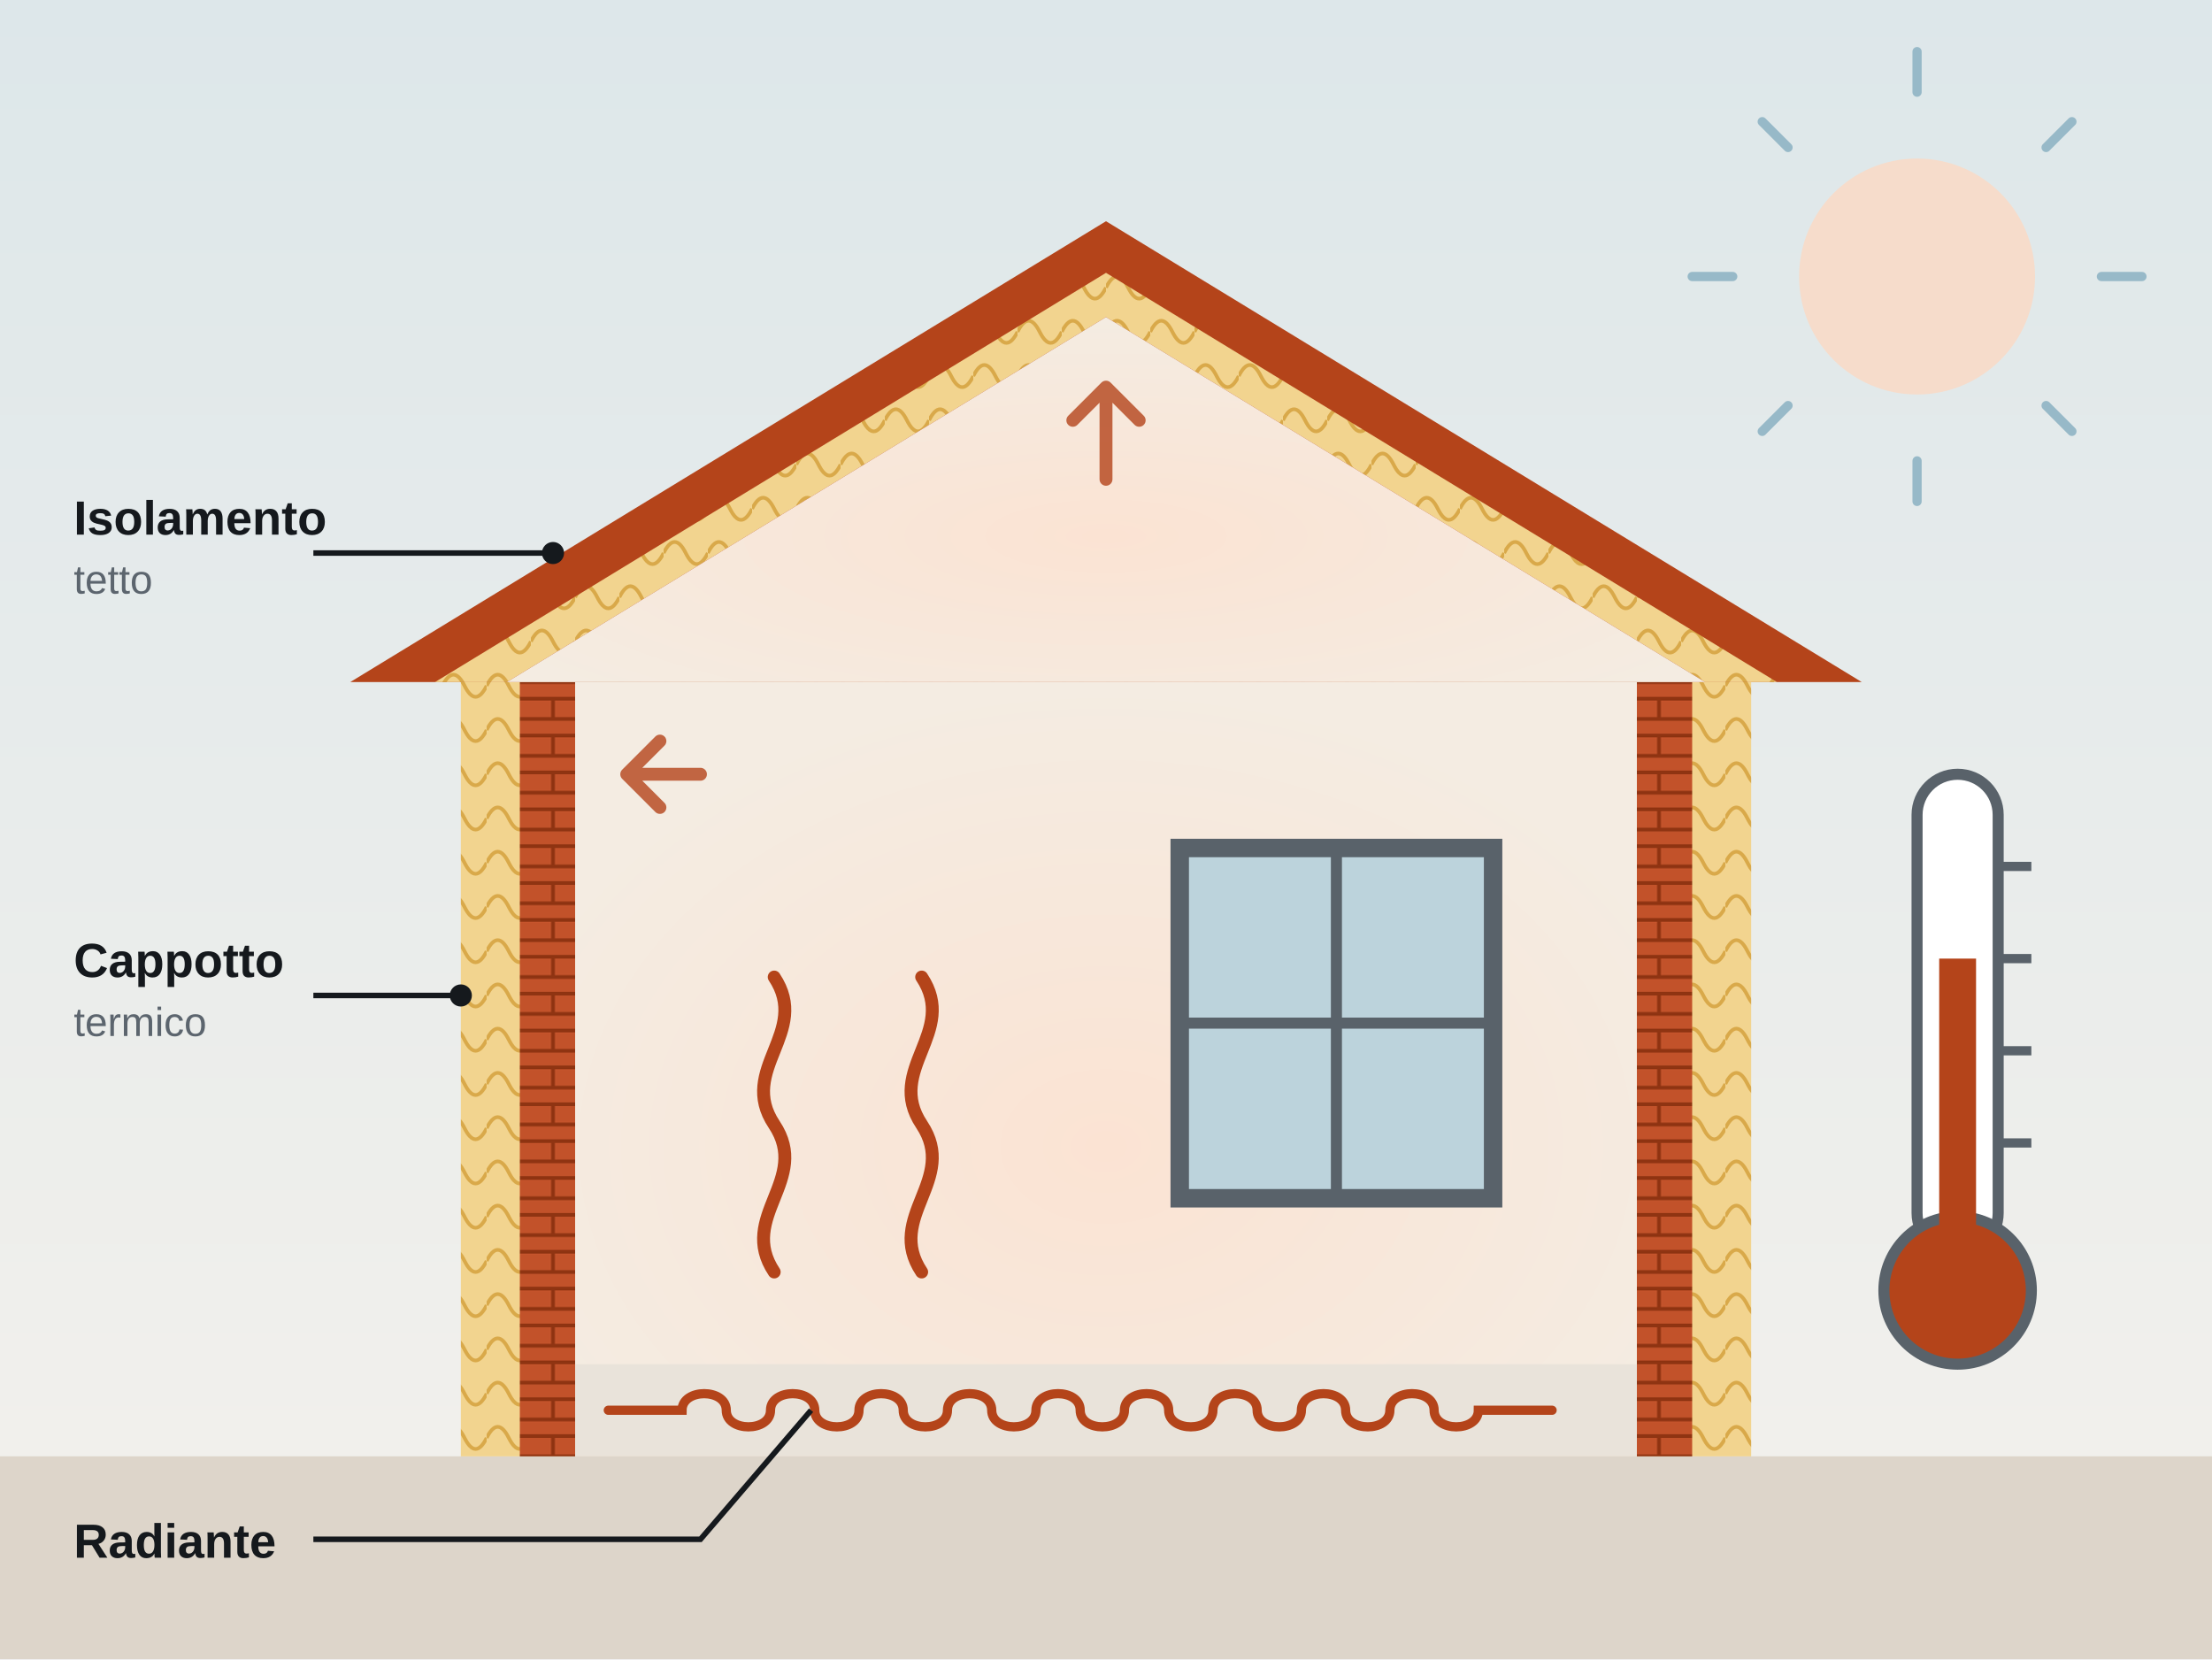
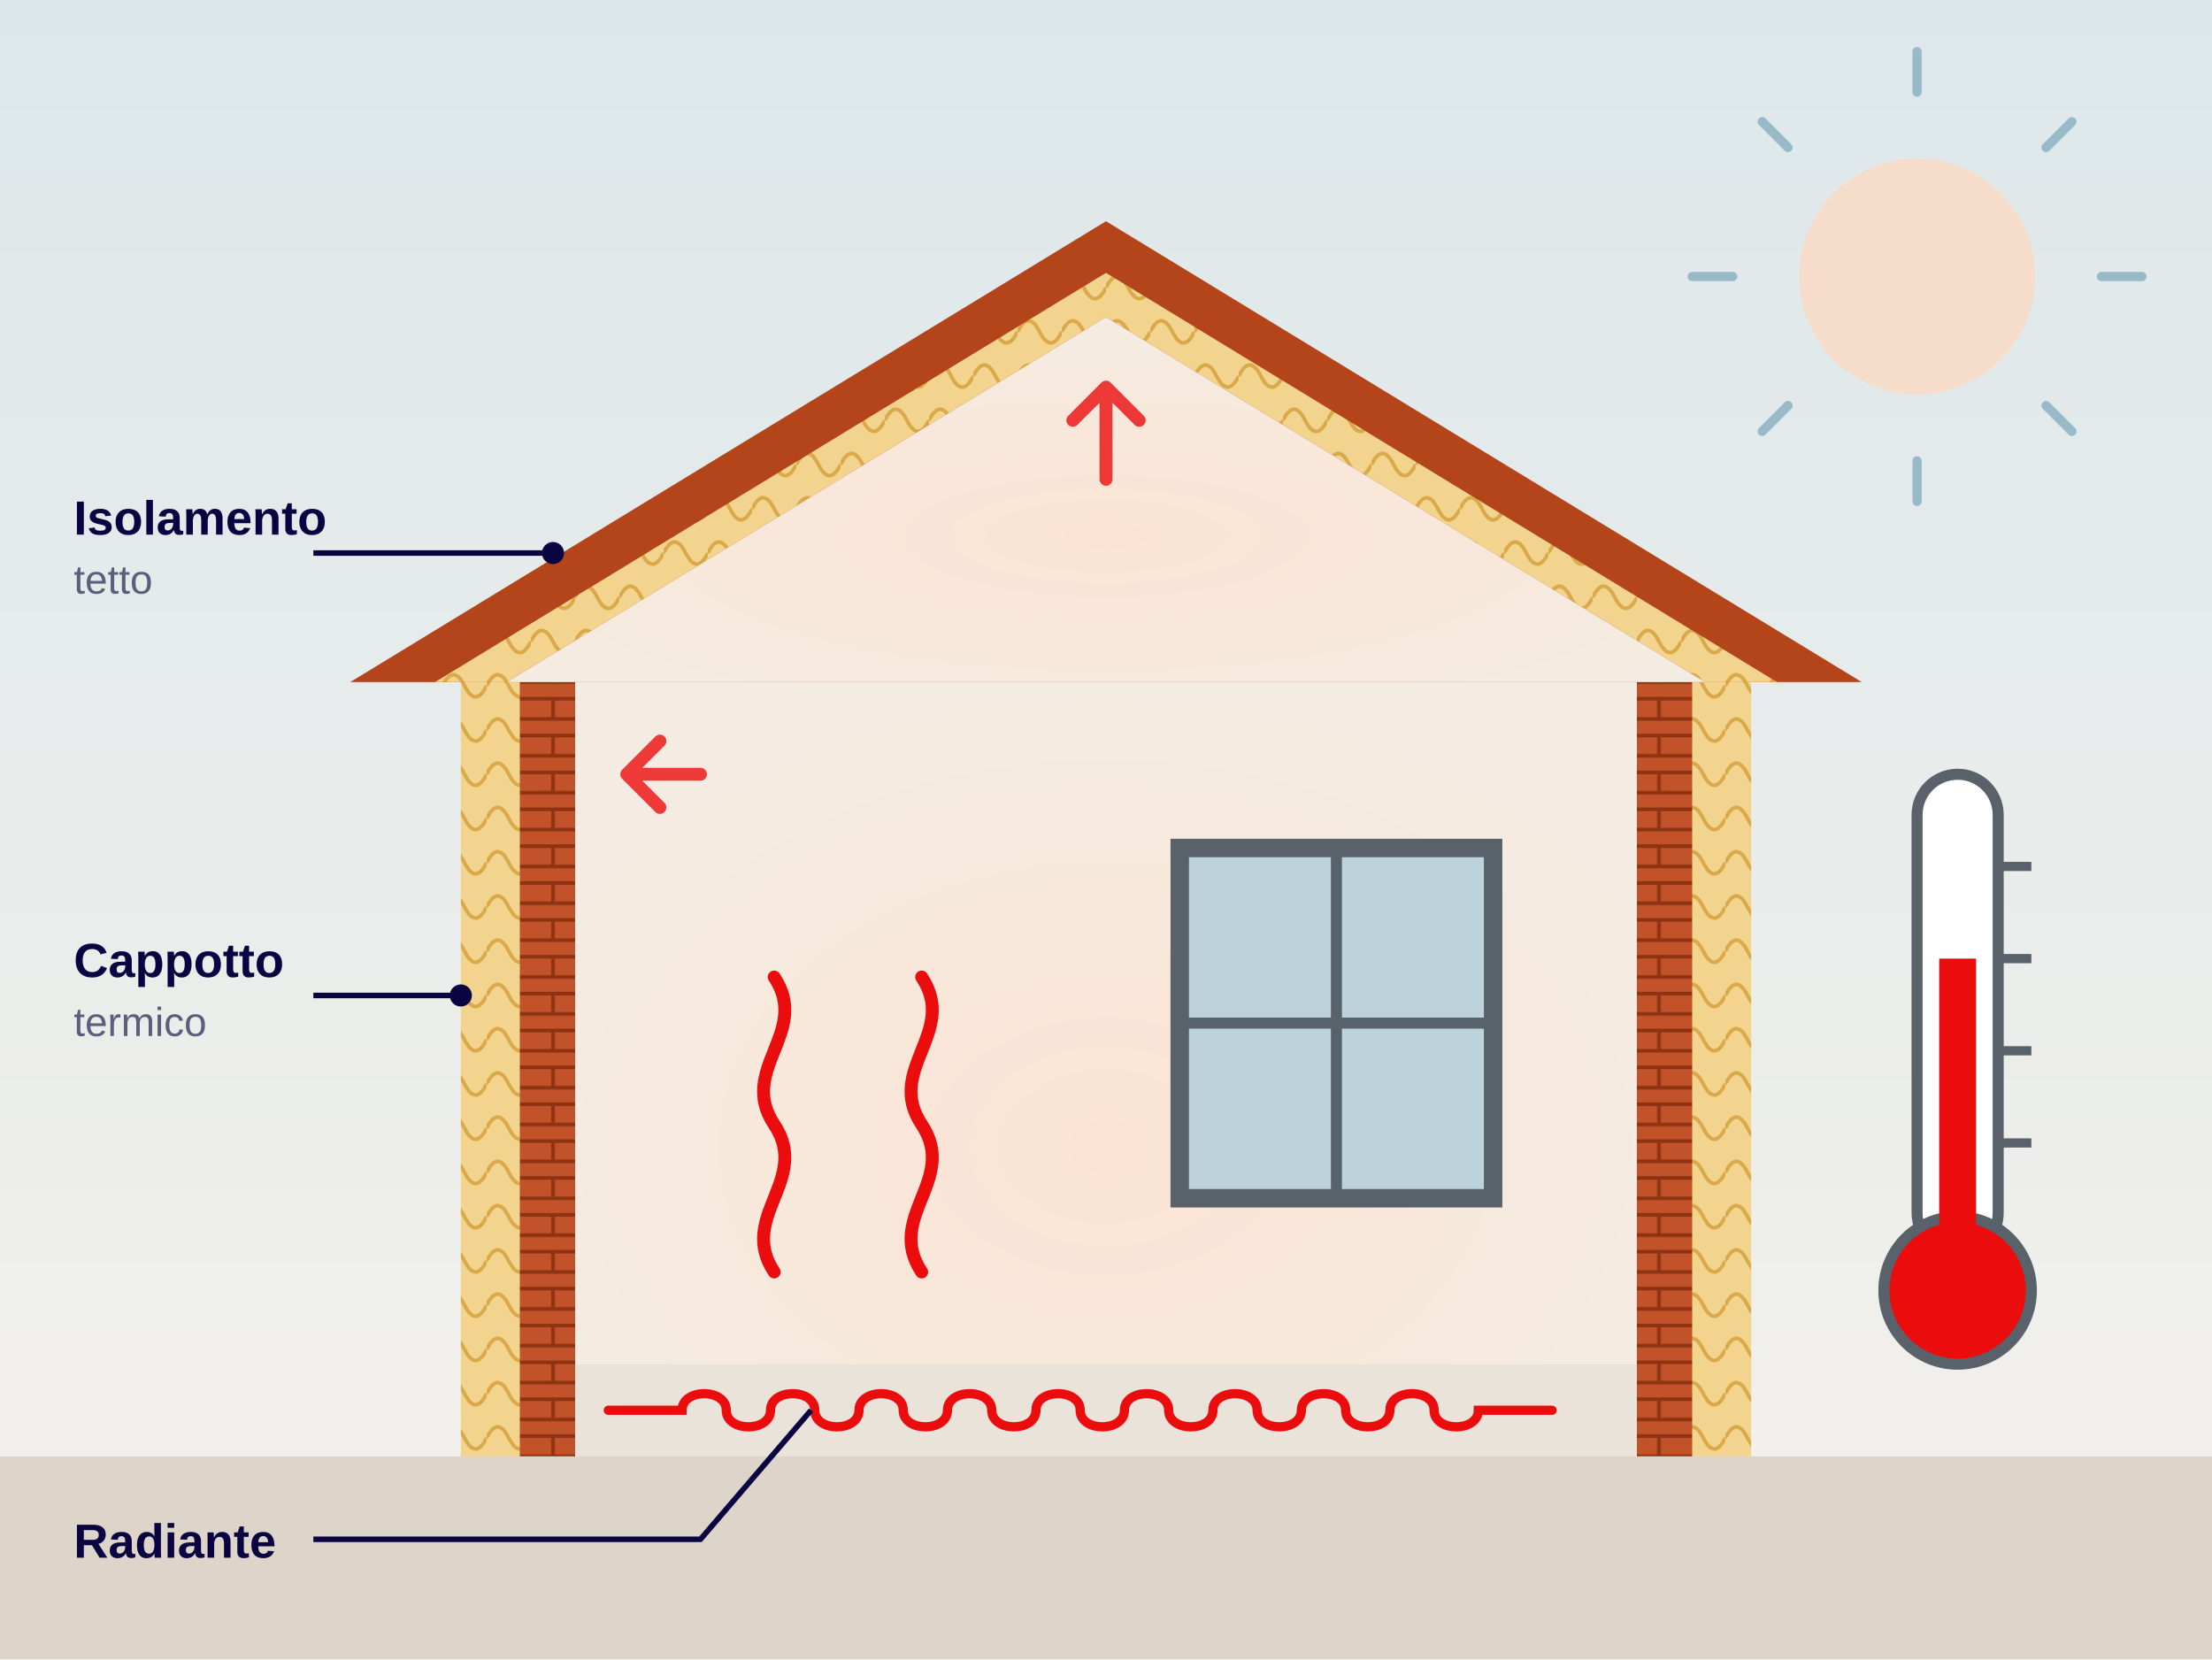
<svg xmlns="http://www.w3.org/2000/svg" viewBox="0 0 1200 900" width="1200" height="900">
  <defs>
    <linearGradient id="sky" x1="0" y1="0" x2="0" y2="1">
      <stop offset="0" stop-color="#dde7ea" />
      <stop offset="1" stop-color="#f4f1ec" />
    </linearGradient>
    <pattern id="ins" width="24" height="24" patternUnits="userSpaceOnUse">
      <rect width="24" height="24" fill="#f2d48f" />
      <path d="M0 12c4-8 8-8 12 0s8 8 12 0" fill="none" stroke="#d9a94a" stroke-width="2" />
    </pattern>
    <pattern id="brick" width="40" height="20" patternUnits="userSpaceOnUse">
      <rect width="40" height="20" fill="#c2522a" />
      <path d="M0 19h40M20 0v10M0 10h40M40 10v10M0 10v10" stroke="#8f3412" stroke-width="2" />
    </pattern>
    <radialGradient id="warm" cx=".5" cy=".6" r=".6">
      <stop offset="0" stop-color="#fbe3d3" />
      <stop offset="1" stop-color="#f4ece2" />
    </radialGradient>
  </defs>
  <rect width="1200" height="900" fill="url(#sky)" />
  <circle cx="1040" cy="150" r="64" fill="#f6dccb" />
  <g stroke="#8fb4c4" stroke-width="5" stroke-linecap="round" fill="none" opacity=".9">
    <path d="M1040 50v-22M1040 272v-22M940 150h-22M1162 150h-22M970 80l-14-14M1124 234l-14-14M970 220l-14 14M1124 66l-14 14" />
  </g>
  <rect y="790" width="1200" height="110" fill="#ddd5ca" />
  <polygon points="190,370 600,120 1010,370" fill="#b4441a" />
  <polygon points="236,370 600,148 964,370 925,370 600,172 275,370" fill="url(#ins)" />
  <rect x="250" y="370" width="700" height="420" fill="url(#ins)" />
  <rect x="282" y="370" width="636" height="420" fill="url(#brick)" />
  <rect x="312" y="370" width="576" height="420" fill="url(#warm)" />
  <polygon points="275,370 600,172 925,370" fill="url(#warm)" />
  <rect x="312" y="740" width="576" height="50" fill="#e9e3da" />
-   <path d="M330 765h40a12 12 0 0 1 0 0c0-12 24-12 24 0s24 12 24 0 24-12 24 0 24 12 24 0 24-12 24 0 24 12 24 0 24-12 24 0 24 12 24 0 24-12 24 0 24 12 24 0 24-12 24 0 24 12 24 0 24-12 24 0 24 12 24 0 24-12 24 0 24 12 24 0 24-12 24 0 24 12 24 0h40" fill="none" stroke="#b4441a" stroke-width="5" stroke-linecap="round" />
+   <path d="M330 765h40a12 12 0 0 1 0 0c0-12 24-12 24 0s24 12 24 0 24-12 24 0 24 12 24 0 24-12 24 0 24 12 24 0 24-12 24 0 24 12 24 0 24-12 24 0 24 12 24 0 24-12 24 0 24 12 24 0 24-12 24 0 24 12 24 0 24-12 24 0 24 12 24 0 24-12 24 0 24 12 24 0h40" fill="none" stroke="#eb0c0e" stroke-width="5" stroke-linecap="round" />
  <rect x="640" y="460" width="170" height="190" fill="#bcd3dc" stroke="#59626a" stroke-width="10" />
  <path d="M725 460v190M640 555h170" stroke="#59626a" stroke-width="6" />
-   <g fill="none" stroke="#b4441a" stroke-width="7" stroke-linecap="round" stroke-linejoin="round">
+   <g fill="none" stroke="#eb0c0e" stroke-width="7" stroke-linecap="round" stroke-linejoin="round">
    <path d="M420 690c-20-30 20-50 0-80s20-50 0-80" />
    <path d="M500 690c-20-30 20-50 0-80s20-50 0-80" />
    <path d="M380 420l-40 0m0 0 18-18m-18 18 18 18" opacity=".8" />
    <path d="M600 260v-50m0 0-18 18m18-18 18 18" opacity=".8" />
  </g>
  <g>
    <rect x="1040" y="420" width="44" height="260" rx="22" fill="#fff" stroke="#59626a" stroke-width="6" />
-     <circle cx="1062" cy="700" r="40" fill="#b4441a" stroke="#59626a" stroke-width="6" />
-     <rect x="1052" y="520" width="20" height="170" fill="#b4441a" />
+     <circle cx="1062" cy="700" r="40" fill="#eb0c0e" stroke="#59626a" stroke-width="6" />
+     <rect x="1052" y="520" width="20" height="170" fill="#eb0c0e" />
    <path d="M1084 470h18M1084 520h18M1084 570h18M1084 620h18" stroke="#59626a" stroke-width="5" />
  </g>
-   <g font-family="Arial, sans-serif" font-size="26" font-weight="700" fill="#15191d">
-     <path d="M250 540h-80" stroke="#15191d" stroke-width="3" />
+   <g font-family="Arial, sans-serif" font-size="26" font-weight="700" fill="#0b0341">
+     <path d="M250 540h-80" stroke="#0b0341" stroke-width="3" />
    <circle cx="250" cy="540" r="6" />
    <text x="40" y="530">Cappotto</text>
-     <text x="40" y="562" font-weight="400" font-size="22" fill="#5c656e">termico</text>
-     <path d="M300 300h-130" stroke="#15191d" stroke-width="3" />
+     <text x="40" y="562" font-weight="400" font-size="22" fill="#5b5f7a">termico</text>
+     <path d="M300 300h-130" stroke="#0b0341" stroke-width="3" />
    <circle cx="300" cy="300" r="6" />
    <text x="40" y="290">Isolamento</text>
-     <text x="40" y="322" font-weight="400" font-size="22" fill="#5c656e">tetto</text>
-     <path d="M440 765l-60 70h-210" stroke="#15191d" stroke-width="3" fill="none" />
+     <text x="40" y="322" font-weight="400" font-size="22" fill="#5b5f7a">tetto</text>
+     <path d="M440 765l-60 70h-210" stroke="#0b0341" stroke-width="3" fill="none" />
    <text x="40" y="845">Radiante</text>
  </g>
</svg>
